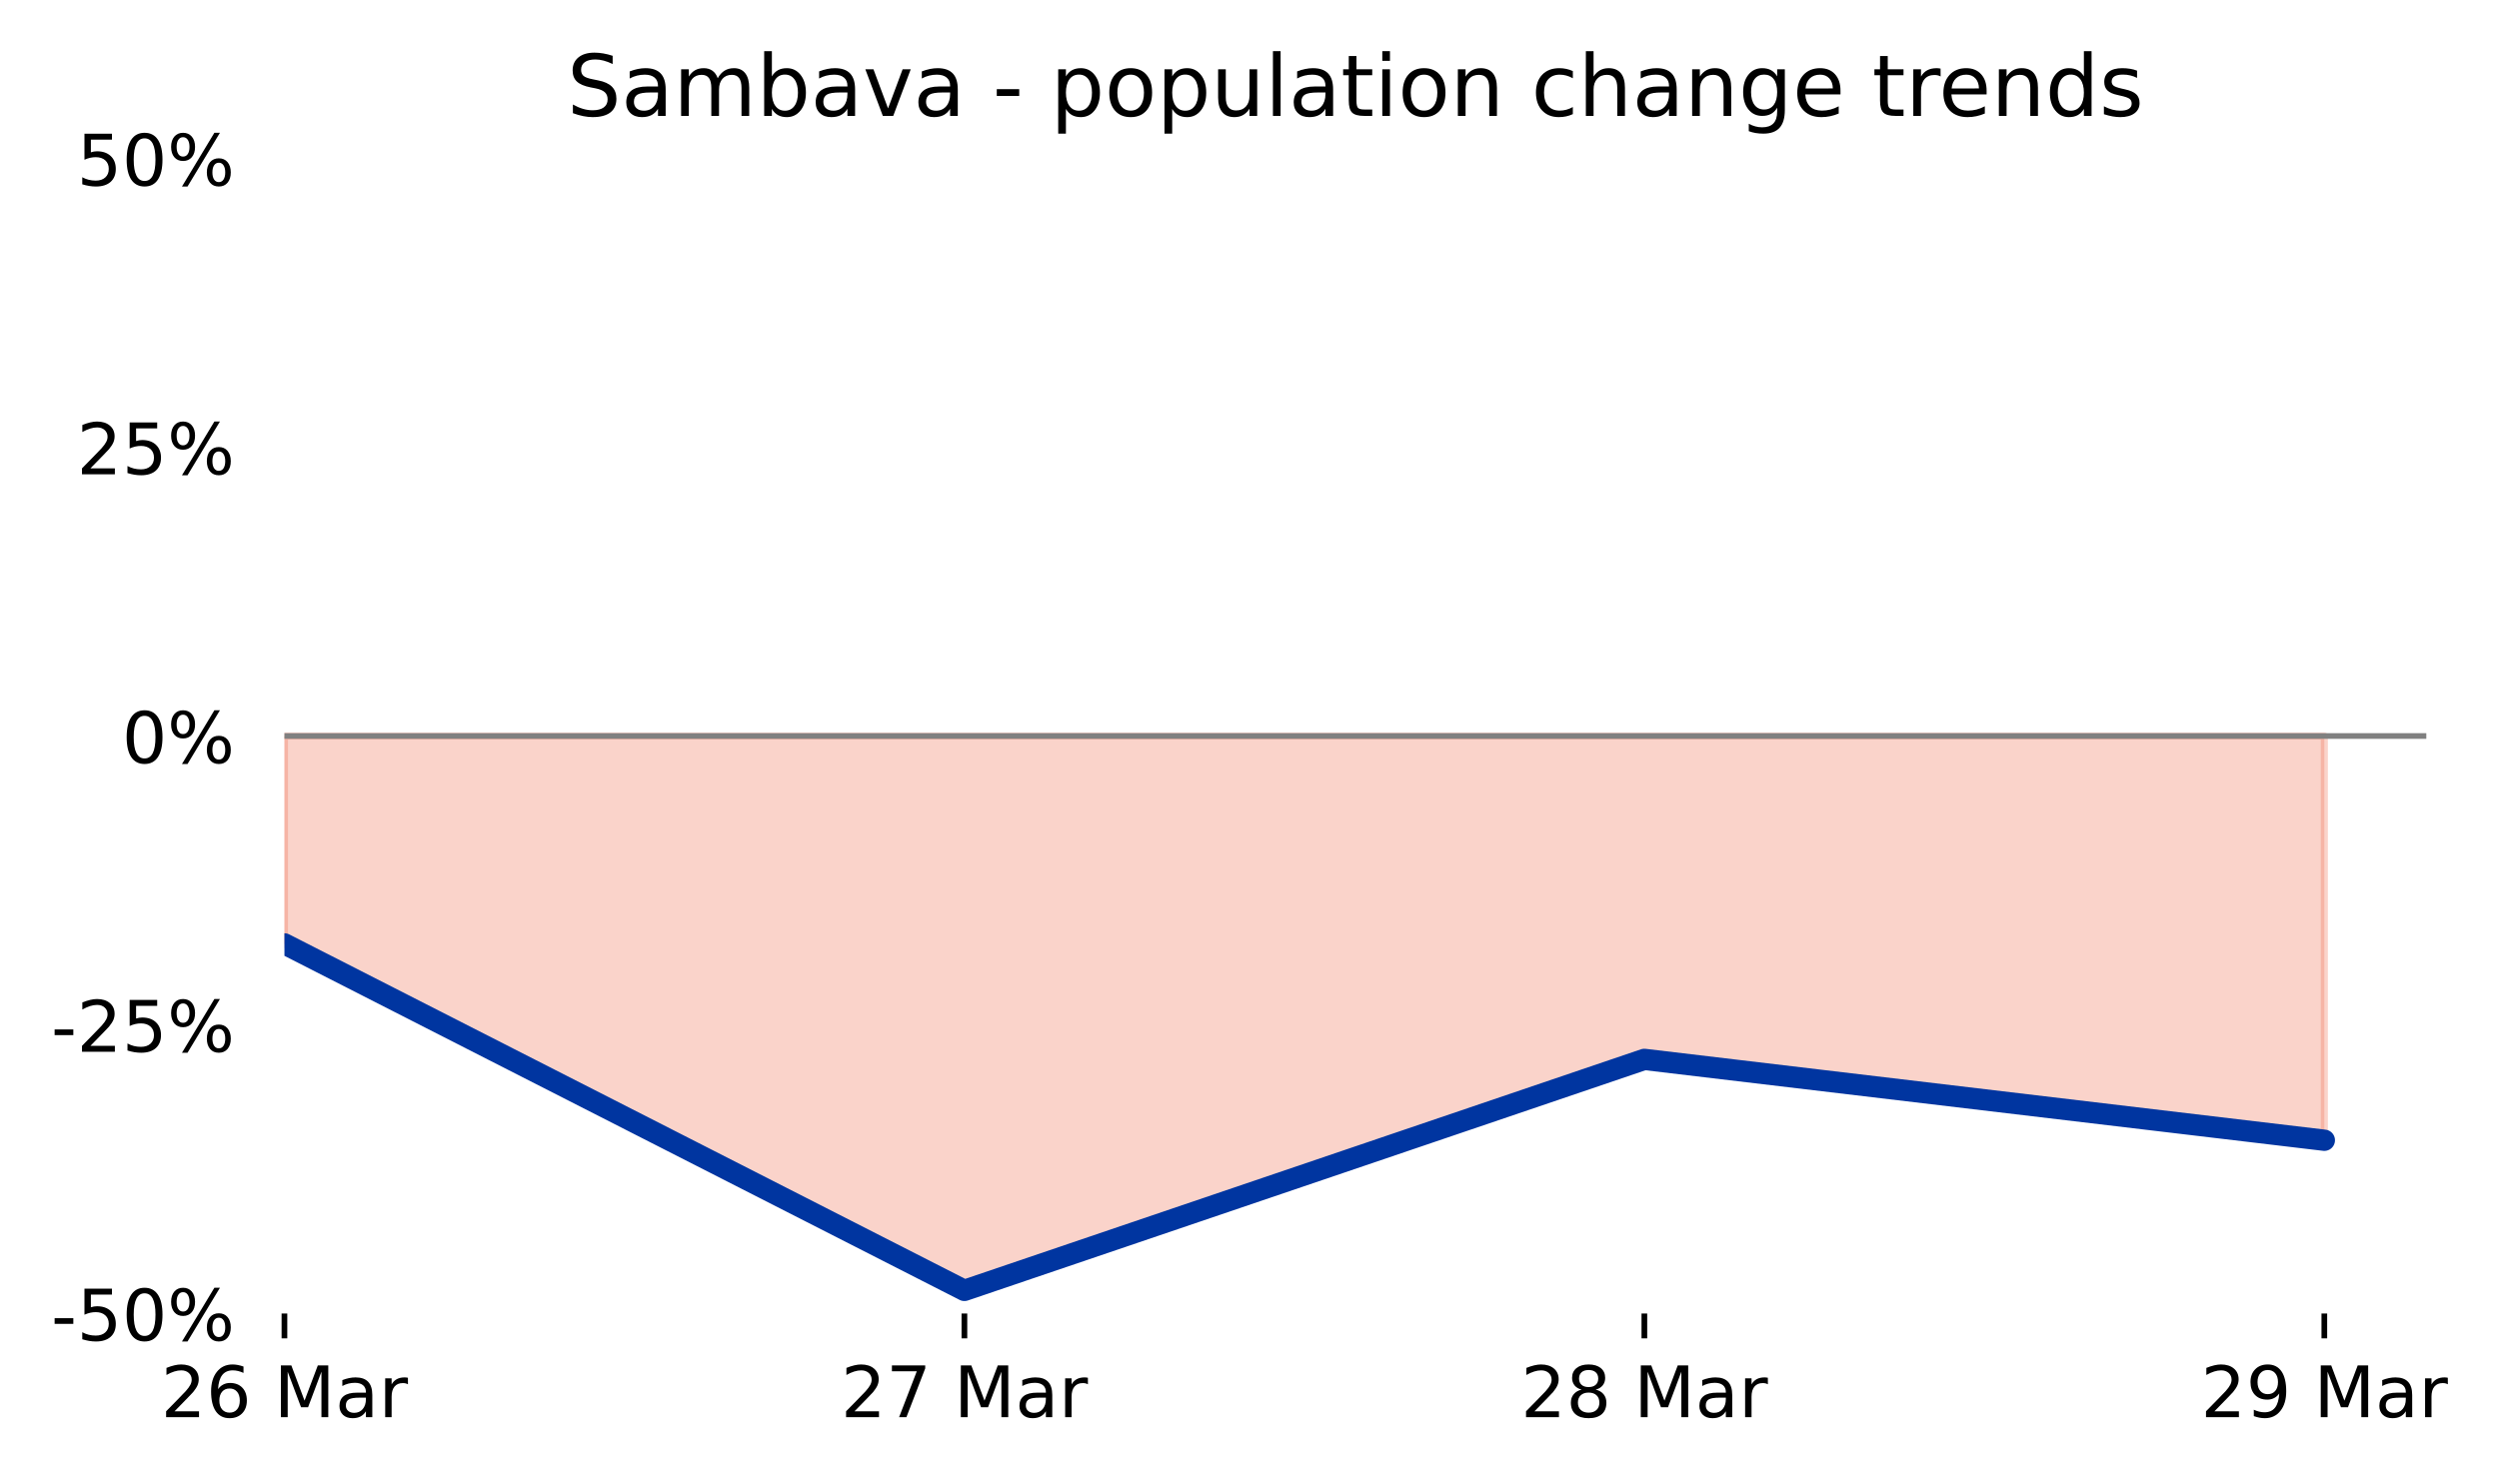
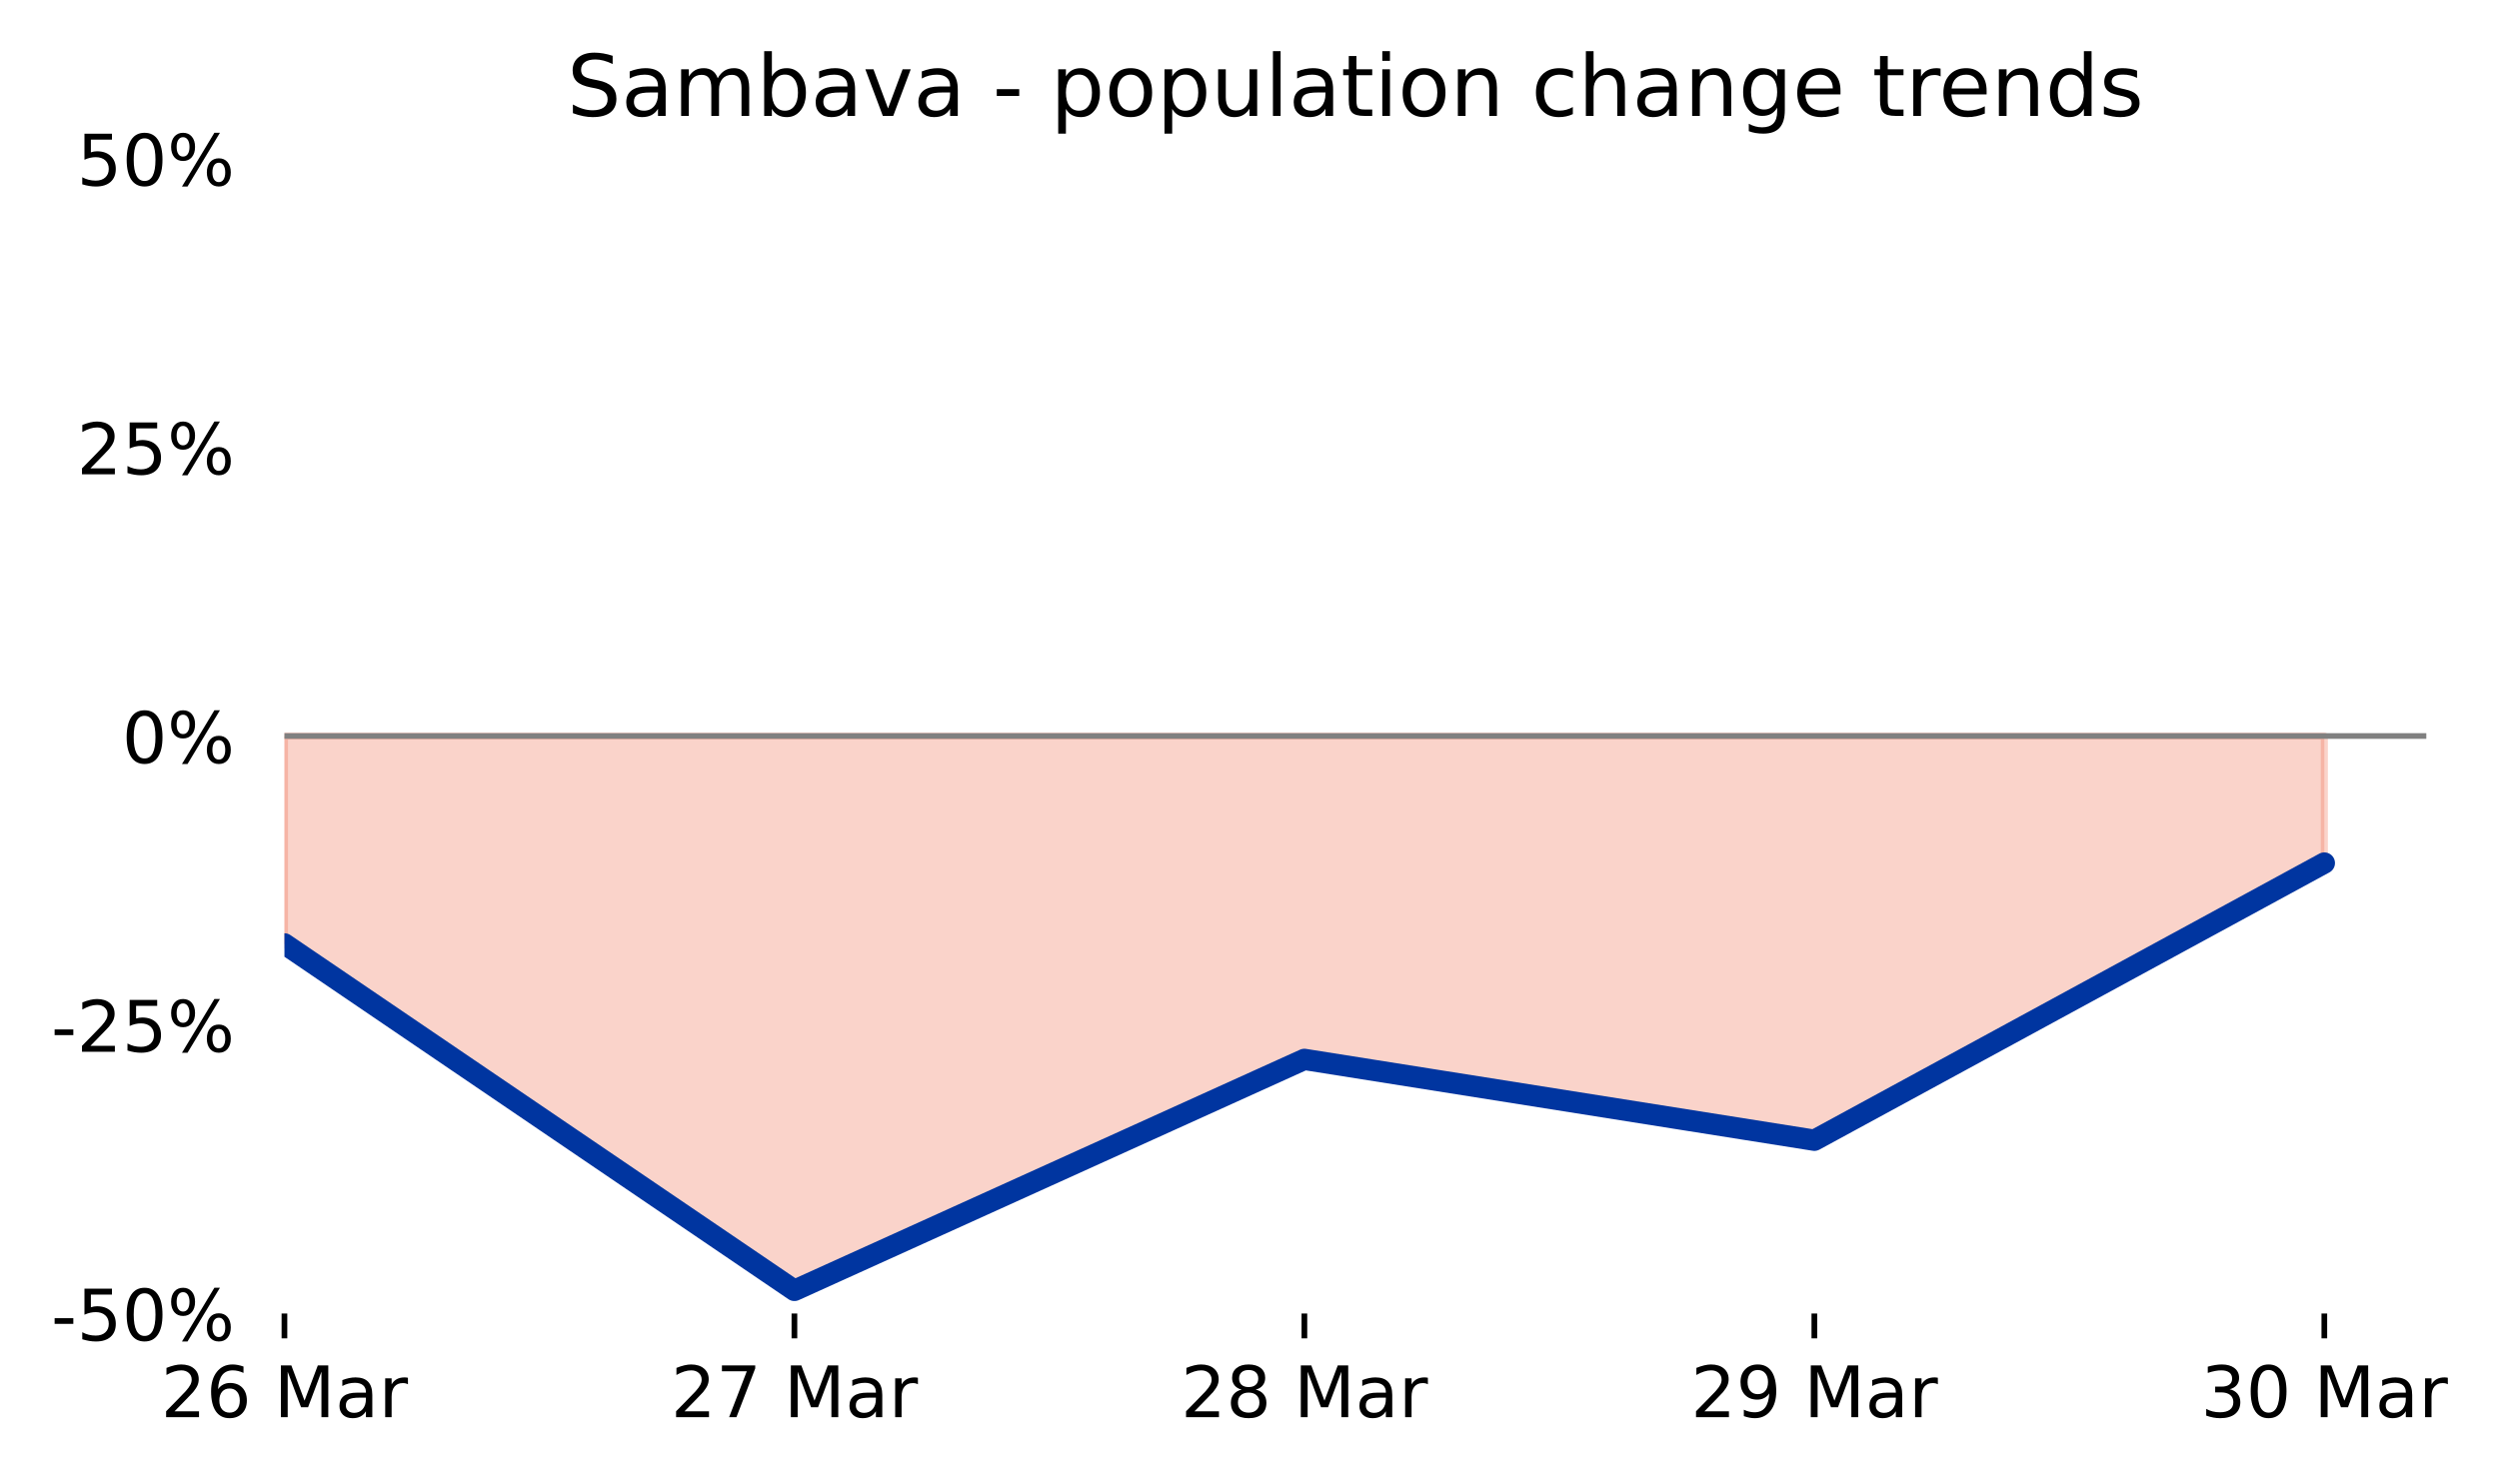
<svg xmlns="http://www.w3.org/2000/svg" xmlns:xlink="http://www.w3.org/1999/xlink" width="351.73pt" height="208.8pt" viewBox="0 0 351.73 208.8" version="1.1">
  <defs>
    <style type="text/css">*{stroke-linejoin: round; stroke-linecap: butt}</style>
  </defs>
  <g id="figure_1">
    <g id="patch_1">
      <path d="M 0 208.8  L 351.73 208.8  L 351.73 0  L 0 0  L 0 208.8  z " style="fill: none" />
    </g>
    <g id="axes_1">
      <g id="patch_2">
        <path d="M 40.034 184.922  L 341.501 184.922  L 341.501 22.318  L 40.034 22.318  L 40.034 184.922  z " style="fill: none; opacity: 0" />
      </g>
      <g id="PolyCollection_1" />
      <g id="PolyCollection_2">
        <defs>
-           <path id="m3e9a4c0d83" d="M 40.034 -75.911  L 40.034 -75.911  L 135.738 -27.13  L 231.441 -59.651  L 327.145 -48.269  L 327.145 -48.269  L 327.145 -105.18  L 231.441 -105.18  L 135.738 -105.18  L 40.034 -105.18  z " style="stroke: #ed6b4d; stroke-opacity: 0.3" />
+           <path id="m19300d3f1f" d="M 40.034 -75.911  L 40.034 -75.911  L 111.812 -27.13  L 183.59 -59.651  L 255.367 -48.269  L 327.145 -87.294  L 327.145 -87.294  L 327.145 -105.18  L 255.367 -105.18  L 183.59 -105.18  L 111.812 -105.18  L 40.034 -105.18  z " style="stroke: #ed6b4d; stroke-opacity: 0.3" />
        </defs>
-         <g clip-path="url(#pd5fbc9ecaa)">
-           <use xlink:href="#m3e9a4c0d83" x="0" y="208.8" style="fill: #ed6b4d; fill-opacity: 0.3; stroke: #ed6b4d; stroke-opacity: 0.3" />
+         <g clip-path="url(#p960c596e16)">
+           <use xlink:href="#m19300d3f1f" x="0" y="208.8" style="fill: #ed6b4d; fill-opacity: 0.3; stroke: #ed6b4d; stroke-opacity: 0.3" />
        </g>
      </g>
      <g id="line2d_1">
-         <path d="M 40.034 103.62  L 341.501 103.62  " clip-path="url(#pd5fbc9ecaa)" style="fill: none; stroke: #808080; stroke-width: 0.8; stroke-linecap: square" />
+         <path d="M 40.034 103.62  L 341.501 103.62  " clip-path="url(#p960c596e16)" style="fill: none; stroke: #808080; stroke-width: 0.8; stroke-linecap: square" />
      </g>
      <g id="matplotlib.axis_1">
        <g id="xtick_1">
          <g id="line2d_2">
            <defs>
-               <path id="m20fdabd68f" d="M 0 0  L 0 3.5  " style="stroke: #000000; stroke-width: 0.8" />
+               <path id="ma3dc177062" d="M 0 0  L 0 3.5  " style="stroke: #000000; stroke-width: 0.8" />
            </defs>
            <g>
-               <use xlink:href="#m20fdabd68f" x="40.034" y="184.922" style="stroke: #000000; stroke-width: 0.8" />
+               <use xlink:href="#ma3dc177062" x="40.034" y="184.922" style="stroke: #000000; stroke-width: 0.8" />
            </g>
          </g>
          <g id="text_1">
            <g transform="translate(22.64922 199.5203) scale(0.1 -0.1)">
              <defs>
                <path id="DejaVuSans-32" d="M 1228 531  L 3431 531  L 3431 0  L 469 0  L 469 531  Q 828 903 1448 1529  Q 2069 2156 2228 2338  Q 2531 2678 2651 2914  Q 2772 3150 2772 3378  Q 2772 3750 2511 3984  Q 2250 4219 1831 4219  Q 1534 4219 1204 4116  Q 875 4013 500 3803  L 500 4441  Q 881 4594 1212 4672  Q 1544 4750 1819 4750  Q 2544 4750 2975 4387  Q 3406 4025 3406 3419  Q 3406 3131 3298 2873  Q 3191 2616 2906 2266  Q 2828 2175 2409 1742  Q 1991 1309 1228 531  z " transform="scale(0.015625)" />
                <path id="DejaVuSans-36" d="M 2113 2584  Q 1688 2584 1439 2293  Q 1191 2003 1191 1497  Q 1191 994 1439 701  Q 1688 409 2113 409  Q 2538 409 2786 701  Q 3034 994 3034 1497  Q 3034 2003 2786 2293  Q 2538 2584 2113 2584  z M 3366 4563  L 3366 3988  Q 3128 4100 2886 4159  Q 2644 4219 2406 4219  Q 1781 4219 1451 3797  Q 1122 3375 1075 2522  Q 1259 2794 1537 2939  Q 1816 3084 2150 3084  Q 2853 3084 3261 2657  Q 3669 2231 3669 1497  Q 3669 778 3244 343  Q 2819 -91 2113 -91  Q 1303 -91 875 529  Q 447 1150 447 2328  Q 447 3434 972 4092  Q 1497 4750 2381 4750  Q 2619 4750 2861 4703  Q 3103 4656 3366 4563  z " transform="scale(0.015625)" />
                <path id="DejaVuSans-20" transform="scale(0.015625)" />
                <path id="DejaVuSans-4d" d="M 628 4666  L 1569 4666  L 2759 1491  L 3956 4666  L 4897 4666  L 4897 0  L 4281 0  L 4281 4097  L 3078 897  L 2444 897  L 1241 4097  L 1241 0  L 628 0  L 628 4666  z " transform="scale(0.015625)" />
                <path id="DejaVuSans-61" d="M 2194 1759  Q 1497 1759 1228 1600  Q 959 1441 959 1056  Q 959 750 1161 570  Q 1363 391 1709 391  Q 2188 391 2477 730  Q 2766 1069 2766 1631  L 2766 1759  L 2194 1759  z M 3341 1997  L 3341 0  L 2766 0  L 2766 531  Q 2569 213 2275 61  Q 1981 -91 1556 -91  Q 1019 -91 701 211  Q 384 513 384 1019  Q 384 1609 779 1909  Q 1175 2209 1959 2209  L 2766 2209  L 2766 2266  Q 2766 2663 2505 2880  Q 2244 3097 1772 3097  Q 1472 3097 1187 3025  Q 903 2953 641 2809  L 641 3341  Q 956 3463 1253 3523  Q 1550 3584 1831 3584  Q 2591 3584 2966 3190  Q 3341 2797 3341 1997  z " transform="scale(0.015625)" />
                <path id="DejaVuSans-72" d="M 2631 2963  Q 2534 3019 2420 3045  Q 2306 3072 2169 3072  Q 1681 3072 1420 2755  Q 1159 2438 1159 1844  L 1159 0  L 581 0  L 581 3500  L 1159 3500  L 1159 2956  Q 1341 3275 1631 3429  Q 1922 3584 2338 3584  Q 2397 3584 2469 3576  Q 2541 3569 2628 3553  L 2631 2963  z " transform="scale(0.015625)" />
              </defs>
              <use xlink:href="#DejaVuSans-32" />
              <use xlink:href="#DejaVuSans-36" x="63.623" />
              <use xlink:href="#DejaVuSans-20" x="127.246" />
              <use xlink:href="#DejaVuSans-4d" x="159.033" />
              <use xlink:href="#DejaVuSans-61" x="245.312" />
              <use xlink:href="#DejaVuSans-72" x="306.592" />
            </g>
          </g>
        </g>
        <g id="xtick_2">
          <g id="line2d_3">
            <g>
-               <use xlink:href="#m20fdabd68f" x="135.738" y="184.922" style="stroke: #000000; stroke-width: 0.8" />
+               <use xlink:href="#ma3dc177062" x="111.812" y="184.922" style="stroke: #000000; stroke-width: 0.8" />
            </g>
          </g>
          <g id="text_2">
-             <g transform="translate(118.3528 199.5203) scale(0.1 -0.1)">
+             <g transform="translate(94.42688 199.5203) scale(0.1 -0.1)">
              <defs>
                <path id="DejaVuSans-37" d="M 525 4666  L 3525 4666  L 3525 4397  L 1831 0  L 1172 0  L 2766 4134  L 525 4134  L 525 4666  z " transform="scale(0.015625)" />
              </defs>
              <use xlink:href="#DejaVuSans-32" />
              <use xlink:href="#DejaVuSans-37" x="63.623" />
              <use xlink:href="#DejaVuSans-20" x="127.246" />
              <use xlink:href="#DejaVuSans-4d" x="159.033" />
              <use xlink:href="#DejaVuSans-61" x="245.312" />
              <use xlink:href="#DejaVuSans-72" x="306.592" />
            </g>
          </g>
        </g>
        <g id="xtick_3">
          <g id="line2d_4">
            <g>
-               <use xlink:href="#m20fdabd68f" x="231.441" y="184.922" style="stroke: #000000; stroke-width: 0.8" />
+               <use xlink:href="#ma3dc177062" x="183.59" y="184.922" style="stroke: #000000; stroke-width: 0.8" />
            </g>
          </g>
          <g id="text_3">
-             <g transform="translate(214.0563 199.5203) scale(0.1 -0.1)">
+             <g transform="translate(166.2045 199.5203) scale(0.1 -0.1)">
              <defs>
                <path id="DejaVuSans-38" d="M 2034 2216  Q 1584 2216 1326 1975  Q 1069 1734 1069 1313  Q 1069 891 1326 650  Q 1584 409 2034 409  Q 2484 409 2743 651  Q 3003 894 3003 1313  Q 3003 1734 2745 1975  Q 2488 2216 2034 2216  z M 1403 2484  Q 997 2584 770 2862  Q 544 3141 544 3541  Q 544 4100 942 4425  Q 1341 4750 2034 4750  Q 2731 4750 3128 4425  Q 3525 4100 3525 3541  Q 3525 3141 3298 2862  Q 3072 2584 2669 2484  Q 3125 2378 3379 2068  Q 3634 1759 3634 1313  Q 3634 634 3220 271  Q 2806 -91 2034 -91  Q 1263 -91 848 271  Q 434 634 434 1313  Q 434 1759 690 2068  Q 947 2378 1403 2484  z M 1172 3481  Q 1172 3119 1398 2916  Q 1625 2713 2034 2713  Q 2441 2713 2670 2916  Q 2900 3119 2900 3481  Q 2900 3844 2670 4047  Q 2441 4250 2034 4250  Q 1625 4250 1398 4047  Q 1172 3844 1172 3481  z " transform="scale(0.015625)" />
              </defs>
              <use xlink:href="#DejaVuSans-32" />
              <use xlink:href="#DejaVuSans-38" x="63.623" />
              <use xlink:href="#DejaVuSans-20" x="127.246" />
              <use xlink:href="#DejaVuSans-4d" x="159.033" />
              <use xlink:href="#DejaVuSans-61" x="245.312" />
              <use xlink:href="#DejaVuSans-72" x="306.592" />
            </g>
          </g>
        </g>
        <g id="xtick_4">
          <g id="line2d_5">
            <g>
-               <use xlink:href="#m20fdabd68f" x="327.145" y="184.922" style="stroke: #000000; stroke-width: 0.8" />
+               <use xlink:href="#ma3dc177062" x="255.367" y="184.922" style="stroke: #000000; stroke-width: 0.8" />
            </g>
          </g>
          <g id="text_4">
+             <g transform="translate(237.9822 199.5203) scale(0.1 -0.1)">
+               <defs>
+                 <path id="DejaVuSans-39" d="M 703 97  L 703 672  Q 941 559 1184 500  Q 1428 441 1663 441  Q 2288 441 2617 861  Q 2947 1281 2994 2138  Q 2813 1869 2534 1725  Q 2256 1581 1919 1581  Q 1219 1581 811 2004  Q 403 2428 403 3163  Q 403 3881 828 4315  Q 1253 4750 1959 4750  Q 2769 4750 3195 4129  Q 3622 3509 3622 2328  Q 3622 1225 3098 567  Q 2575 -91 1691 -91  Q 1453 -91 1209 -44  Q 966 3 703 97  z M 1959 2075  Q 2384 2075 2632 2365  Q 2881 2656 2881 3163  Q 2881 3666 2632 3958  Q 2384 4250 1959 4250  Q 1534 4250 1286 3958  Q 1038 3666 1038 3163  Q 1038 2656 1286 2365  Q 1534 2075 1959 2075  z " transform="scale(0.015625)" />
+               </defs>
+               <use xlink:href="#DejaVuSans-32" />
+               <use xlink:href="#DejaVuSans-39" x="63.623" />
+               <use xlink:href="#DejaVuSans-20" x="127.246" />
+               <use xlink:href="#DejaVuSans-4d" x="159.033" />
+               <use xlink:href="#DejaVuSans-61" x="245.312" />
+               <use xlink:href="#DejaVuSans-72" x="306.592" />
+             </g>
+           </g>
+         </g>
+         <g id="xtick_5">
+           <g id="line2d_6">
+             <g>
+               <use xlink:href="#ma3dc177062" x="327.145" y="184.922" style="stroke: #000000; stroke-width: 0.8" />
+             </g>
+           </g>
+           <g id="text_5">
            <g transform="translate(309.7599 199.5203) scale(0.1 -0.1)">
              <defs>
-                 <path id="DejaVuSans-39" d="M 703 97  L 703 672  Q 941 559 1184 500  Q 1428 441 1663 441  Q 2288 441 2617 861  Q 2947 1281 2994 2138  Q 2813 1869 2534 1725  Q 2256 1581 1919 1581  Q 1219 1581 811 2004  Q 403 2428 403 3163  Q 403 3881 828 4315  Q 1253 4750 1959 4750  Q 2769 4750 3195 4129  Q 3622 3509 3622 2328  Q 3622 1225 3098 567  Q 2575 -91 1691 -91  Q 1453 -91 1209 -44  Q 966 3 703 97  z M 1959 2075  Q 2384 2075 2632 2365  Q 2881 2656 2881 3163  Q 2881 3666 2632 3958  Q 2384 4250 1959 4250  Q 1534 4250 1286 3958  Q 1038 3666 1038 3163  Q 1038 2656 1286 2365  Q 1534 2075 1959 2075  z " transform="scale(0.015625)" />
-               </defs>
-               <use xlink:href="#DejaVuSans-32" />
-               <use xlink:href="#DejaVuSans-39" x="63.623" />
+                 <path id="DejaVuSans-33" d="M 2597 2516  Q 3050 2419 3304 2112  Q 3559 1806 3559 1356  Q 3559 666 3084 287  Q 2609 -91 1734 -91  Q 1441 -91 1130 -33  Q 819 25 488 141  L 488 750  Q 750 597 1062 519  Q 1375 441 1716 441  Q 2309 441 2620 675  Q 2931 909 2931 1356  Q 2931 1769 2642 2001  Q 2353 2234 1838 2234  L 1294 2234  L 1294 2753  L 1863 2753  Q 2328 2753 2575 2939  Q 2822 3125 2822 3475  Q 2822 3834 2567 4026  Q 2313 4219 1838 4219  Q 1578 4219 1281 4162  Q 984 4106 628 3988  L 628 4550  Q 988 4650 1302 4700  Q 1616 4750 1894 4750  Q 2613 4750 3031 4423  Q 3450 4097 3450 3541  Q 3450 3153 3228 2886  Q 3006 2619 2597 2516  z " transform="scale(0.015625)" />
+                 <path id="DejaVuSans-30" d="M 2034 4250  Q 1547 4250 1301 3770  Q 1056 3291 1056 2328  Q 1056 1369 1301 889  Q 1547 409 2034 409  Q 2525 409 2770 889  Q 3016 1369 3016 2328  Q 3016 3291 2770 3770  Q 2525 4250 2034 4250  z M 2034 4750  Q 2819 4750 3233 4129  Q 3647 3509 3647 2328  Q 3647 1150 3233 529  Q 2819 -91 2034 -91  Q 1250 -91 836 529  Q 422 1150 422 2328  Q 422 3509 836 4129  Q 1250 4750 2034 4750  z " transform="scale(0.015625)" />
+               </defs>
+               <use xlink:href="#DejaVuSans-33" />
+               <use xlink:href="#DejaVuSans-30" x="63.623" />
              <use xlink:href="#DejaVuSans-20" x="127.246" />
              <use xlink:href="#DejaVuSans-4d" x="159.033" />
              <use xlink:href="#DejaVuSans-61" x="245.312" />
              <use xlink:href="#DejaVuSans-72" x="306.592" />
            </g>
          </g>
        </g>
      </g>
      <g id="matplotlib.axis_2">
        <g id="ytick_1">
-           <g id="text_5">
+           <g id="text_6">
            <g transform="translate(7.2 188.7211) scale(0.1 -0.1)">
              <defs>
                <path id="DejaVuSans-2d" d="M 313 2009  L 1997 2009  L 1997 1497  L 313 1497  L 313 2009  z " transform="scale(0.015625)" />
                <path id="DejaVuSans-35" d="M 691 4666  L 3169 4666  L 3169 4134  L 1269 4134  L 1269 2991  Q 1406 3038 1543 3061  Q 1681 3084 1819 3084  Q 2600 3084 3056 2656  Q 3513 2228 3513 1497  Q 3513 744 3044 326  Q 2575 -91 1722 -91  Q 1428 -91 1123 -41  Q 819 9 494 109  L 494 744  Q 775 591 1075 516  Q 1375 441 1709 441  Q 2250 441 2565 725  Q 2881 1009 2881 1497  Q 2881 1984 2565 2268  Q 2250 2553 1709 2553  Q 1456 2553 1204 2497  Q 953 2441 691 2322  L 691 4666  z " transform="scale(0.015625)" />
-                 <path id="DejaVuSans-30" d="M 2034 4250  Q 1547 4250 1301 3770  Q 1056 3291 1056 2328  Q 1056 1369 1301 889  Q 1547 409 2034 409  Q 2525 409 2770 889  Q 3016 1369 3016 2328  Q 3016 3291 2770 3770  Q 2525 4250 2034 4250  z M 2034 4750  Q 2819 4750 3233 4129  Q 3647 3509 3647 2328  Q 3647 1150 3233 529  Q 2819 -91 2034 -91  Q 1250 -91 836 529  Q 422 1150 422 2328  Q 422 3509 836 4129  Q 1250 4750 2034 4750  z " transform="scale(0.015625)" />
                <path id="DejaVuSans-25" d="M 4653 2053  Q 4381 2053 4226 1822  Q 4072 1591 4072 1178  Q 4072 772 4226 539  Q 4381 306 4653 306  Q 4919 306 5073 539  Q 5228 772 5228 1178  Q 5228 1588 5073 1820  Q 4919 2053 4653 2053  z M 4653 2450  Q 5147 2450 5437 2106  Q 5728 1763 5728 1178  Q 5728 594 5436 251  Q 5144 -91 4653 -91  Q 4153 -91 3862 251  Q 3572 594 3572 1178  Q 3572 1766 3864 2108  Q 4156 2450 4653 2450  z M 1428 4353  Q 1159 4353 1004 4120  Q 850 3888 850 3481  Q 850 3069 1003 2837  Q 1156 2606 1428 2606  Q 1700 2606 1854 2837  Q 2009 3069 2009 3481  Q 2009 3884 1853 4118  Q 1697 4353 1428 4353  z M 4250 4750  L 4750 4750  L 1831 -91  L 1331 -91  L 4250 4750  z M 1428 4750  Q 1922 4750 2215 4408  Q 2509 4066 2509 3481  Q 2509 2891 2217 2550  Q 1925 2209 1428 2209  Q 931 2209 642 2551  Q 353 2894 353 3481  Q 353 4063 643 4406  Q 934 4750 1428 4750  z " transform="scale(0.015625)" />
              </defs>
              <use xlink:href="#DejaVuSans-2d" />
              <use xlink:href="#DejaVuSans-35" x="36.084" />
              <use xlink:href="#DejaVuSans-30" x="99.707" />
              <use xlink:href="#DejaVuSans-25" x="163.33" />
            </g>
          </g>
        </g>
        <g id="ytick_2">
-           <g id="text_6">
+           <g id="text_7">
            <g transform="translate(7.2 148.0702) scale(0.1 -0.1)">
              <use xlink:href="#DejaVuSans-2d" />
              <use xlink:href="#DejaVuSans-32" x="36.084" />
              <use xlink:href="#DejaVuSans-35" x="99.707" />
              <use xlink:href="#DejaVuSans-25" x="163.33" />
            </g>
          </g>
        </g>
        <g id="ytick_3">
-           <g id="text_7">
+           <g id="text_8">
            <g transform="translate(17.17031 107.4192) scale(0.1 -0.1)">
              <use xlink:href="#DejaVuSans-30" />
              <use xlink:href="#DejaVuSans-25" x="63.623" />
            </g>
          </g>
        </g>
        <g id="ytick_4">
-           <g id="text_8">
+           <g id="text_9">
            <g transform="translate(10.80781 66.76828) scale(0.1 -0.1)">
              <use xlink:href="#DejaVuSans-32" />
              <use xlink:href="#DejaVuSans-35" x="63.623" />
              <use xlink:href="#DejaVuSans-25" x="127.246" />
            </g>
          </g>
        </g>
        <g id="ytick_5">
-           <g id="text_9">
+           <g id="text_10">
            <g transform="translate(10.80781 26.11734) scale(0.1 -0.1)">
              <use xlink:href="#DejaVuSans-35" />
              <use xlink:href="#DejaVuSans-30" x="63.623" />
              <use xlink:href="#DejaVuSans-25" x="127.246" />
            </g>
          </g>
        </g>
      </g>
-       <g id="line2d_6">
-         <path d="M 40.034 132.889  L 135.738 181.67  L 231.441 149.149  L 327.145 160.531  " clip-path="url(#pd5fbc9ecaa)" style="fill: none; stroke: #0035a0; stroke-width: 3; stroke-linecap: round" />
-       </g>
-       <g id="text_10">
+       <g id="line2d_7">
+         <path d="M 40.034 132.889  L 111.812 181.67  L 183.59 149.149  L 255.367 160.531  L 327.145 121.506  " clip-path="url(#p960c596e16)" style="fill: none; stroke: #0035a0; stroke-width: 3; stroke-linecap: round" />
+       </g>
+       <g id="text_11">
        <g transform="translate(79.80778 16.31812) scale(0.12 -0.12)">
          <defs>
            <path id="DejaVuSans-53" d="M 3425 4513  L 3425 3897  Q 3066 4069 2747 4153  Q 2428 4238 2131 4238  Q 1616 4238 1336 4038  Q 1056 3838 1056 3469  Q 1056 3159 1242 3001  Q 1428 2844 1947 2747  L 2328 2669  Q 3034 2534 3370 2195  Q 3706 1856 3706 1288  Q 3706 609 3251 259  Q 2797 -91 1919 -91  Q 1588 -91 1214 -16  Q 841 59 441 206  L 441 856  Q 825 641 1194 531  Q 1563 422 1919 422  Q 2459 422 2753 634  Q 3047 847 3047 1241  Q 3047 1584 2836 1778  Q 2625 1972 2144 2069  L 1759 2144  Q 1053 2284 737 2584  Q 422 2884 422 3419  Q 422 4038 858 4394  Q 1294 4750 2059 4750  Q 2388 4750 2728 4690  Q 3069 4631 3425 4513  z " transform="scale(0.015625)" />
            <path id="DejaVuSans-6d" d="M 3328 2828  Q 3544 3216 3844 3400  Q 4144 3584 4550 3584  Q 5097 3584 5394 3201  Q 5691 2819 5691 2113  L 5691 0  L 5113 0  L 5113 2094  Q 5113 2597 4934 2840  Q 4756 3084 4391 3084  Q 3944 3084 3684 2787  Q 3425 2491 3425 1978  L 3425 0  L 2847 0  L 2847 2094  Q 2847 2600 2669 2842  Q 2491 3084 2119 3084  Q 1678 3084 1418 2786  Q 1159 2488 1159 1978  L 1159 0  L 581 0  L 581 3500  L 1159 3500  L 1159 2956  Q 1356 3278 1631 3431  Q 1906 3584 2284 3584  Q 2666 3584 2933 3390  Q 3200 3197 3328 2828  z " transform="scale(0.015625)" />
            <path id="DejaVuSans-62" d="M 3116 1747  Q 3116 2381 2855 2742  Q 2594 3103 2138 3103  Q 1681 3103 1420 2742  Q 1159 2381 1159 1747  Q 1159 1113 1420 752  Q 1681 391 2138 391  Q 2594 391 2855 752  Q 3116 1113 3116 1747  z M 1159 2969  Q 1341 3281 1617 3432  Q 1894 3584 2278 3584  Q 2916 3584 3314 3078  Q 3713 2572 3713 1747  Q 3713 922 3314 415  Q 2916 -91 2278 -91  Q 1894 -91 1617 61  Q 1341 213 1159 525  L 1159 0  L 581 0  L 581 4863  L 1159 4863  L 1159 2969  z " transform="scale(0.015625)" />
            <path id="DejaVuSans-76" d="M 191 3500  L 800 3500  L 1894 563  L 2988 3500  L 3597 3500  L 2284 0  L 1503 0  L 191 3500  z " transform="scale(0.015625)" />
            <path id="DejaVuSans-70" d="M 1159 525  L 1159 -1331  L 581 -1331  L 581 3500  L 1159 3500  L 1159 2969  Q 1341 3281 1617 3432  Q 1894 3584 2278 3584  Q 2916 3584 3314 3078  Q 3713 2572 3713 1747  Q 3713 922 3314 415  Q 2916 -91 2278 -91  Q 1894 -91 1617 61  Q 1341 213 1159 525  z M 3116 1747  Q 3116 2381 2855 2742  Q 2594 3103 2138 3103  Q 1681 3103 1420 2742  Q 1159 2381 1159 1747  Q 1159 1113 1420 752  Q 1681 391 2138 391  Q 2594 391 2855 752  Q 3116 1113 3116 1747  z " transform="scale(0.015625)" />
            <path id="DejaVuSans-6f" d="M 1959 3097  Q 1497 3097 1228 2736  Q 959 2375 959 1747  Q 959 1119 1226 758  Q 1494 397 1959 397  Q 2419 397 2687 759  Q 2956 1122 2956 1747  Q 2956 2369 2687 2733  Q 2419 3097 1959 3097  z M 1959 3584  Q 2709 3584 3137 3096  Q 3566 2609 3566 1747  Q 3566 888 3137 398  Q 2709 -91 1959 -91  Q 1206 -91 779 398  Q 353 888 353 1747  Q 353 2609 779 3096  Q 1206 3584 1959 3584  z " transform="scale(0.015625)" />
            <path id="DejaVuSans-75" d="M 544 1381  L 544 3500  L 1119 3500  L 1119 1403  Q 1119 906 1312 657  Q 1506 409 1894 409  Q 2359 409 2629 706  Q 2900 1003 2900 1516  L 2900 3500  L 3475 3500  L 3475 0  L 2900 0  L 2900 538  Q 2691 219 2414 64  Q 2138 -91 1772 -91  Q 1169 -91 856 284  Q 544 659 544 1381  z M 1991 3584  L 1991 3584  z " transform="scale(0.015625)" />
            <path id="DejaVuSans-6c" d="M 603 4863  L 1178 4863  L 1178 0  L 603 0  L 603 4863  z " transform="scale(0.015625)" />
            <path id="DejaVuSans-74" d="M 1172 4494  L 1172 3500  L 2356 3500  L 2356 3053  L 1172 3053  L 1172 1153  Q 1172 725 1289 603  Q 1406 481 1766 481  L 2356 481  L 2356 0  L 1766 0  Q 1100 0 847 248  Q 594 497 594 1153  L 594 3053  L 172 3053  L 172 3500  L 594 3500  L 594 4494  L 1172 4494  z " transform="scale(0.015625)" />
            <path id="DejaVuSans-69" d="M 603 3500  L 1178 3500  L 1178 0  L 603 0  L 603 3500  z M 603 4863  L 1178 4863  L 1178 4134  L 603 4134  L 603 4863  z " transform="scale(0.015625)" />
            <path id="DejaVuSans-6e" d="M 3513 2113  L 3513 0  L 2938 0  L 2938 2094  Q 2938 2591 2744 2837  Q 2550 3084 2163 3084  Q 1697 3084 1428 2787  Q 1159 2491 1159 1978  L 1159 0  L 581 0  L 581 3500  L 1159 3500  L 1159 2956  Q 1366 3272 1645 3428  Q 1925 3584 2291 3584  Q 2894 3584 3203 3211  Q 3513 2838 3513 2113  z " transform="scale(0.015625)" />
            <path id="DejaVuSans-63" d="M 3122 3366  L 3122 2828  Q 2878 2963 2633 3030  Q 2388 3097 2138 3097  Q 1578 3097 1268 2742  Q 959 2388 959 1747  Q 959 1106 1268 751  Q 1578 397 2138 397  Q 2388 397 2633 464  Q 2878 531 3122 666  L 3122 134  Q 2881 22 2623 -34  Q 2366 -91 2075 -91  Q 1284 -91 818 406  Q 353 903 353 1747  Q 353 2603 823 3093  Q 1294 3584 2113 3584  Q 2378 3584 2631 3529  Q 2884 3475 3122 3366  z " transform="scale(0.015625)" />
            <path id="DejaVuSans-68" d="M 3513 2113  L 3513 0  L 2938 0  L 2938 2094  Q 2938 2591 2744 2837  Q 2550 3084 2163 3084  Q 1697 3084 1428 2787  Q 1159 2491 1159 1978  L 1159 0  L 581 0  L 581 4863  L 1159 4863  L 1159 2956  Q 1366 3272 1645 3428  Q 1925 3584 2291 3584  Q 2894 3584 3203 3211  Q 3513 2838 3513 2113  z " transform="scale(0.015625)" />
            <path id="DejaVuSans-67" d="M 2906 1791  Q 2906 2416 2648 2759  Q 2391 3103 1925 3103  Q 1463 3103 1205 2759  Q 947 2416 947 1791  Q 947 1169 1205 825  Q 1463 481 1925 481  Q 2391 481 2648 825  Q 2906 1169 2906 1791  z M 3481 434  Q 3481 -459 3084 -895  Q 2688 -1331 1869 -1331  Q 1566 -1331 1297 -1286  Q 1028 -1241 775 -1147  L 775 -588  Q 1028 -725 1275 -790  Q 1522 -856 1778 -856  Q 2344 -856 2625 -561  Q 2906 -266 2906 331  L 2906 616  Q 2728 306 2450 153  Q 2172 0 1784 0  Q 1141 0 747 490  Q 353 981 353 1791  Q 353 2603 747 3093  Q 1141 3584 1784 3584  Q 2172 3584 2450 3431  Q 2728 3278 2906 2969  L 2906 3500  L 3481 3500  L 3481 434  z " transform="scale(0.015625)" />
            <path id="DejaVuSans-65" d="M 3597 1894  L 3597 1613  L 953 1613  Q 991 1019 1311 708  Q 1631 397 2203 397  Q 2534 397 2845 478  Q 3156 559 3463 722  L 3463 178  Q 3153 47 2828 -22  Q 2503 -91 2169 -91  Q 1331 -91 842 396  Q 353 884 353 1716  Q 353 2575 817 3079  Q 1281 3584 2069 3584  Q 2775 3584 3186 3129  Q 3597 2675 3597 1894  z M 3022 2063  Q 3016 2534 2758 2815  Q 2500 3097 2075 3097  Q 1594 3097 1305 2825  Q 1016 2553 972 2059  L 3022 2063  z " transform="scale(0.015625)" />
            <path id="DejaVuSans-64" d="M 2906 2969  L 2906 4863  L 3481 4863  L 3481 0  L 2906 0  L 2906 525  Q 2725 213 2448 61  Q 2172 -91 1784 -91  Q 1150 -91 751 415  Q 353 922 353 1747  Q 353 2572 751 3078  Q 1150 3584 1784 3584  Q 2172 3584 2448 3432  Q 2725 3281 2906 2969  z M 947 1747  Q 947 1113 1208 752  Q 1469 391 1925 391  Q 2381 391 2643 752  Q 2906 1113 2906 1747  Q 2906 2381 2643 2742  Q 2381 3103 1925 3103  Q 1469 3103 1208 2742  Q 947 2381 947 1747  z " transform="scale(0.015625)" />
            <path id="DejaVuSans-73" d="M 2834 3397  L 2834 2853  Q 2591 2978 2328 3040  Q 2066 3103 1784 3103  Q 1356 3103 1142 2972  Q 928 2841 928 2578  Q 928 2378 1081 2264  Q 1234 2150 1697 2047  L 1894 2003  Q 2506 1872 2764 1633  Q 3022 1394 3022 966  Q 3022 478 2636 193  Q 2250 -91 1575 -91  Q 1294 -91 989 -36  Q 684 19 347 128  L 347 722  Q 666 556 975 473  Q 1284 391 1588 391  Q 1994 391 2212 530  Q 2431 669 2431 922  Q 2431 1156 2273 1281  Q 2116 1406 1581 1522  L 1381 1569  Q 847 1681 609 1914  Q 372 2147 372 2553  Q 372 3047 722 3315  Q 1072 3584 1716 3584  Q 2034 3584 2315 3537  Q 2597 3491 2834 3397  z " transform="scale(0.015625)" />
          </defs>
          <use xlink:href="#DejaVuSans-53" />
          <use xlink:href="#DejaVuSans-61" x="63.477" />
          <use xlink:href="#DejaVuSans-6d" x="124.756" />
          <use xlink:href="#DejaVuSans-62" x="222.168" />
          <use xlink:href="#DejaVuSans-61" x="285.645" />
          <use xlink:href="#DejaVuSans-76" x="346.924" />
          <use xlink:href="#DejaVuSans-61" x="406.104" />
          <use xlink:href="#DejaVuSans-20" x="467.383" />
          <use xlink:href="#DejaVuSans-2d" x="499.17" />
          <use xlink:href="#DejaVuSans-20" x="535.254" />
          <use xlink:href="#DejaVuSans-70" x="567.041" />
          <use xlink:href="#DejaVuSans-6f" x="630.518" />
          <use xlink:href="#DejaVuSans-70" x="691.699" />
          <use xlink:href="#DejaVuSans-75" x="755.176" />
          <use xlink:href="#DejaVuSans-6c" x="818.555" />
          <use xlink:href="#DejaVuSans-61" x="846.338" />
          <use xlink:href="#DejaVuSans-74" x="907.617" />
          <use xlink:href="#DejaVuSans-69" x="946.826" />
          <use xlink:href="#DejaVuSans-6f" x="974.609" />
          <use xlink:href="#DejaVuSans-6e" x="1035.791" />
          <use xlink:href="#DejaVuSans-20" x="1099.17" />
          <use xlink:href="#DejaVuSans-63" x="1130.957" />
          <use xlink:href="#DejaVuSans-68" x="1185.938" />
          <use xlink:href="#DejaVuSans-61" x="1249.316" />
          <use xlink:href="#DejaVuSans-6e" x="1310.596" />
          <use xlink:href="#DejaVuSans-67" x="1373.975" />
          <use xlink:href="#DejaVuSans-65" x="1437.451" />
          <use xlink:href="#DejaVuSans-20" x="1498.975" />
          <use xlink:href="#DejaVuSans-74" x="1530.762" />
          <use xlink:href="#DejaVuSans-72" x="1569.971" />
          <use xlink:href="#DejaVuSans-65" x="1608.834" />
          <use xlink:href="#DejaVuSans-6e" x="1670.357" />
          <use xlink:href="#DejaVuSans-64" x="1733.736" />
          <use xlink:href="#DejaVuSans-73" x="1797.213" />
        </g>
      </g>
    </g>
  </g>
  <defs>
-     <clipPath id="pd5fbc9ecaa">
+     <clipPath id="p960c596e16">
      <rect x="40.034" y="22.318" width="301.466" height="162.604" />
    </clipPath>
  </defs>
</svg>
